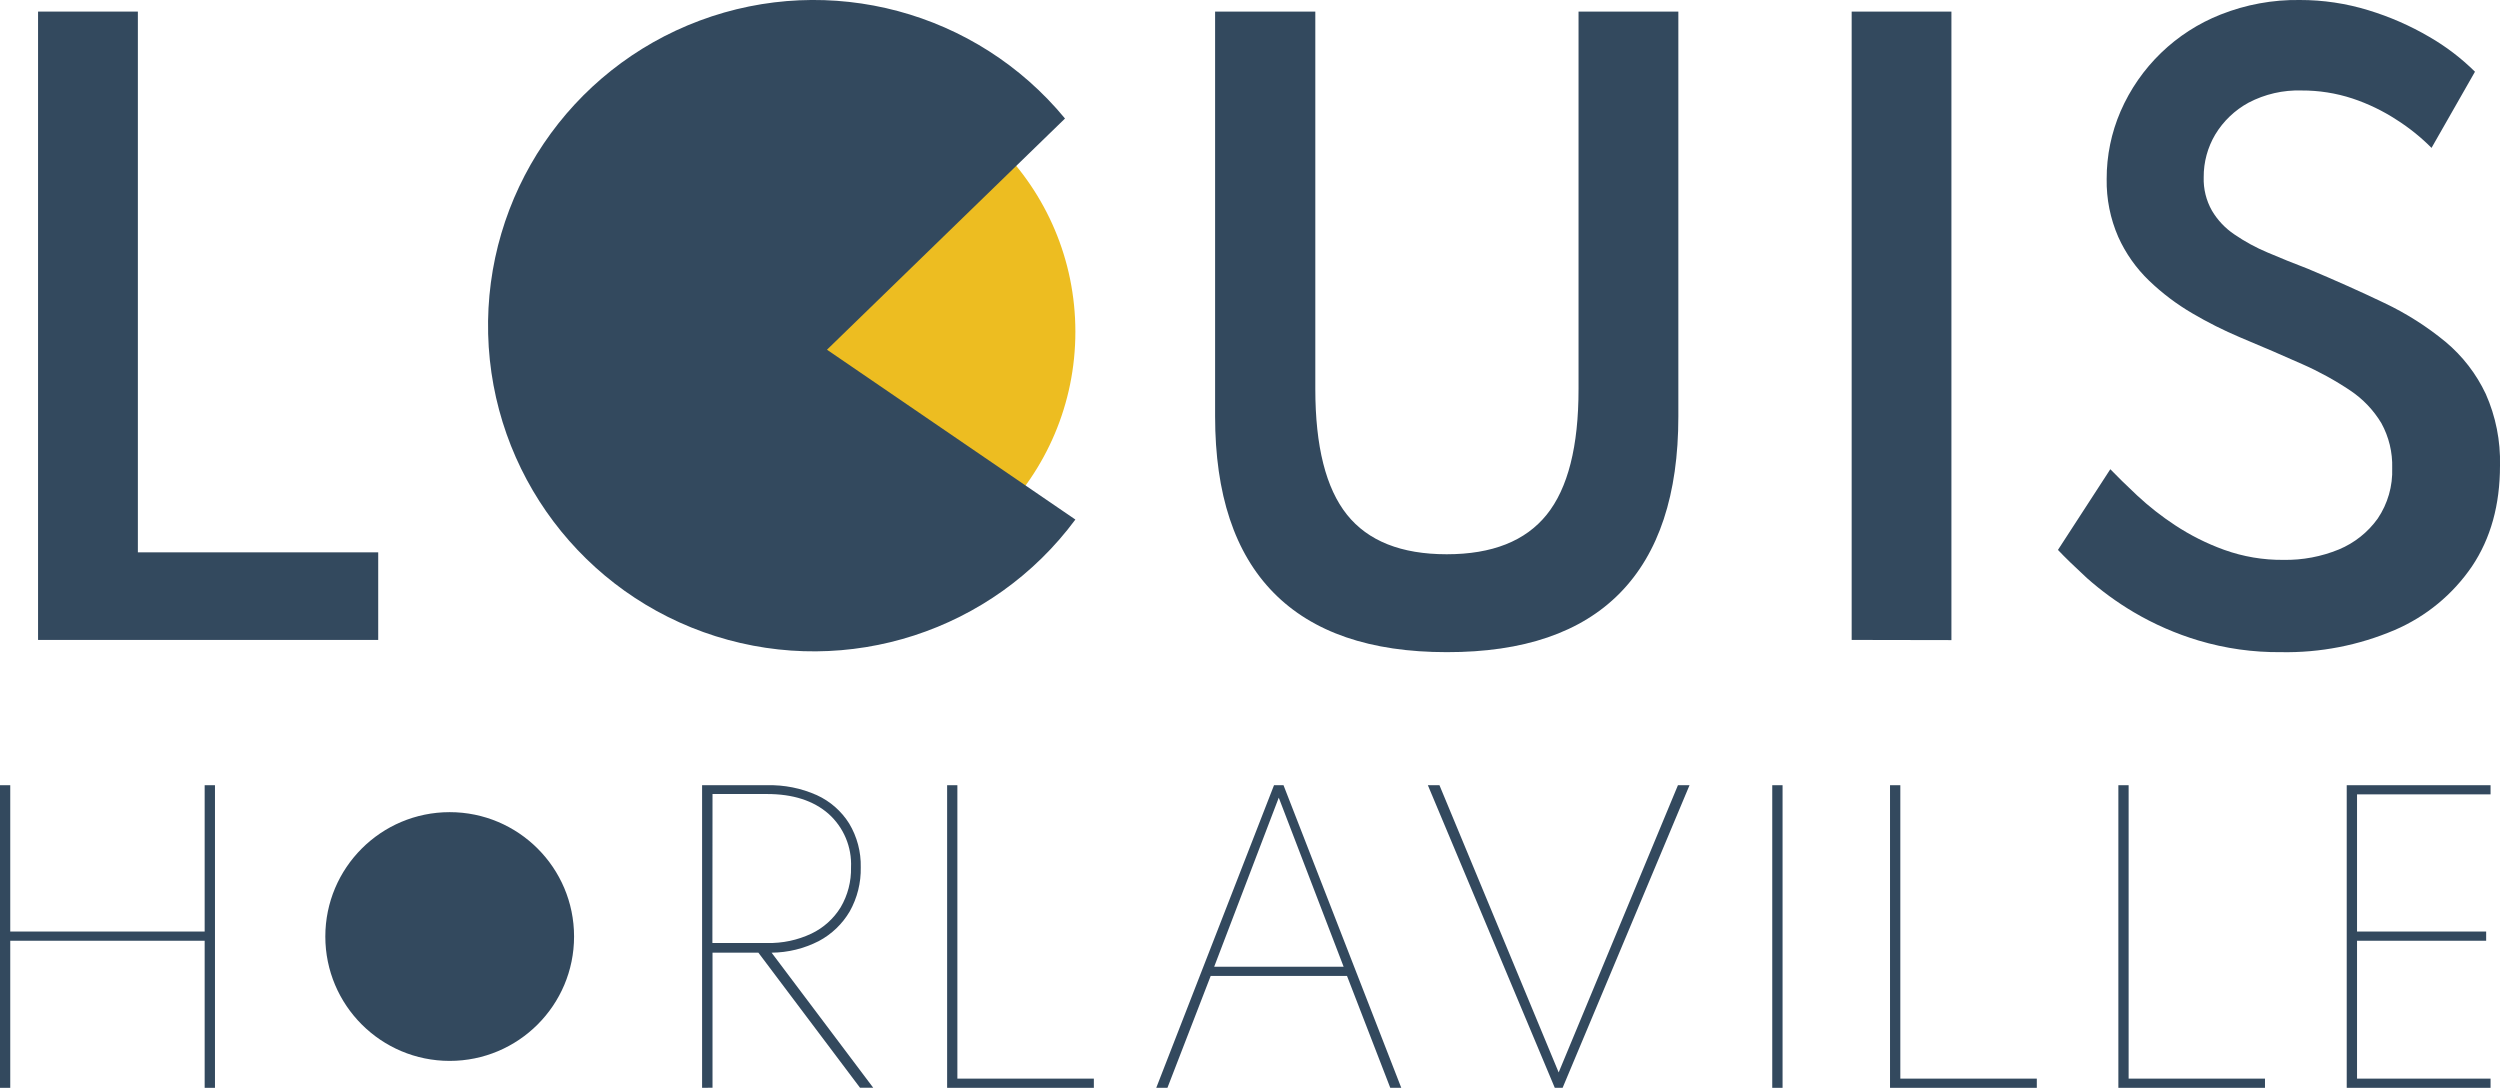
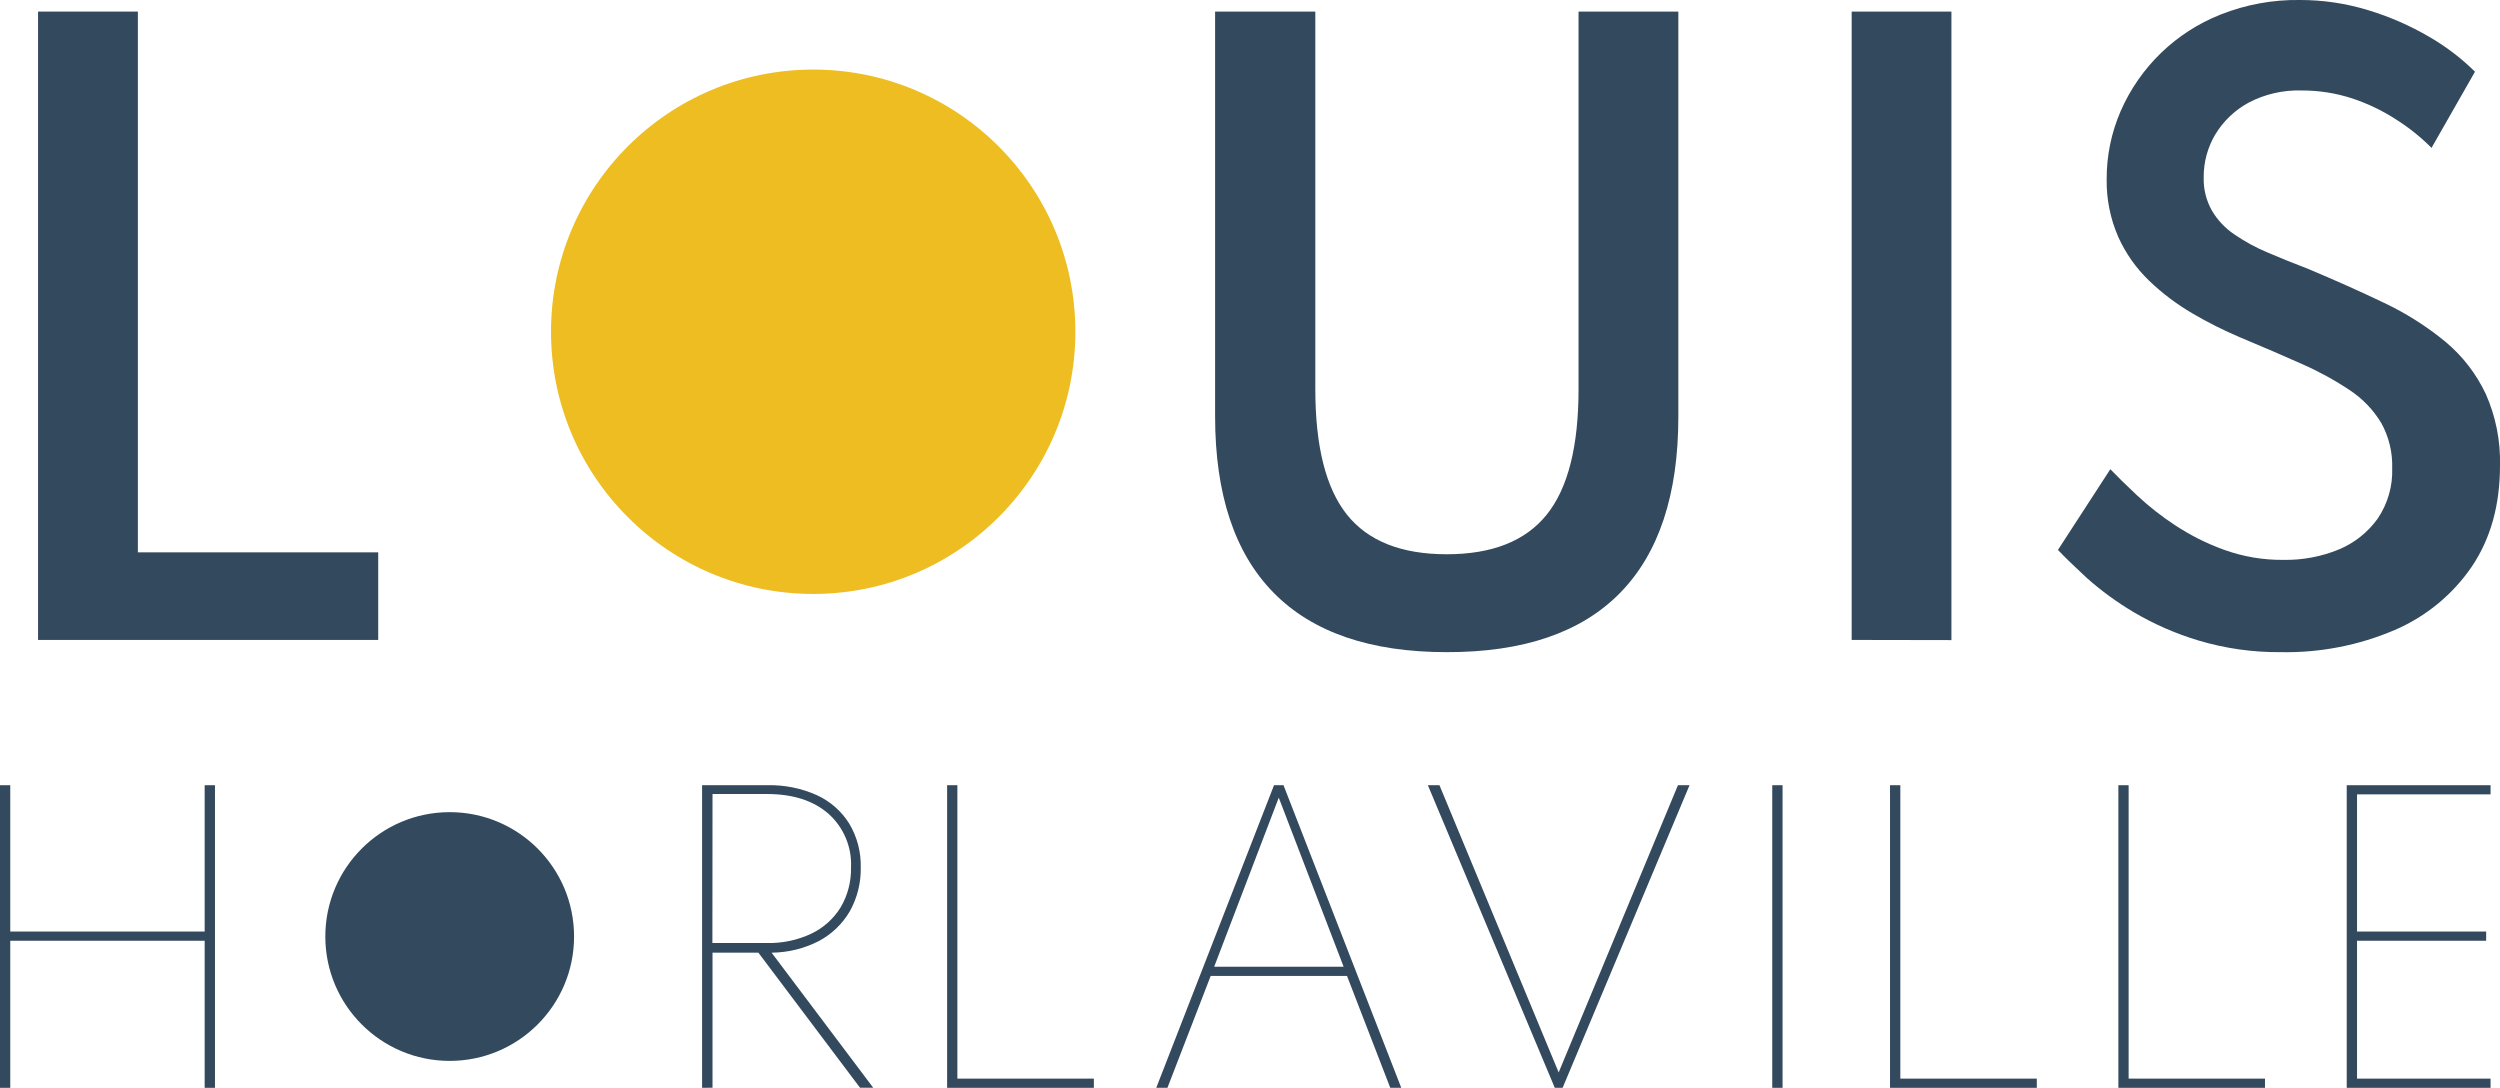
<svg xmlns="http://www.w3.org/2000/svg" viewBox="0 0 431.57 187.79">
  <defs>
    <style>.cls-1{fill:#33495e;}.cls-2{fill:#edbd21;}</style>
  </defs>
  <g id="Layer_2" data-name="Layer 2">
    <g id="Accueil_ver_2" data-name="Accueil ver 2">
      <g id="header_copy" data-name="header copy">
        <path class="cls-1" d="M6.57,110.47V2H23.8V95.35H65.29v15.12Z" />
        <path class="cls-1" d="M249.75,112.58q-19.8,0-29.89-10.26t-10.1-30.45V2h17.3V67.14q0,14.86,5.46,21.7t17.23,6.84q11.76,0,17.26-6.84t5.49-21.7V2h17.23v69.9q0,20.19-10.06,30.45T249.75,112.58Z" />
        <path class="cls-1" d="M319.65,110.47V2h17.22v108.5Z" />
        <path class="cls-1" d="M393.76,112.58a48.07,48.07,0,0,1-14.2-2,50.59,50.59,0,0,1-11.22-4.9,52.42,52.42,0,0,1-8.08-5.89q-3.25-3-5-4.86L364.3,81c1.23,1.27,2.77,2.79,4.64,4.54a49.45,49.45,0,0,0,6.54,5.13,40.22,40.22,0,0,0,8.45,4.24,29.4,29.4,0,0,0,10.29,1.74,24.08,24.08,0,0,0,9.54-1.8,15.62,15.62,0,0,0,6.7-5.33,14.65,14.65,0,0,0,2.5-8.72,15.16,15.16,0,0,0-1.87-7.75,17.75,17.75,0,0,0-5.36-5.63,54,54,0,0,0-8.32-4.57q-4.83-2.16-10.68-4.6a70.65,70.65,0,0,1-8.29-4.17A39.59,39.59,0,0,1,371,48.46a24.31,24.31,0,0,1-5.33-7.56,24,24,0,0,1-2-10,29.18,29.18,0,0,1,2.4-11.68A31.41,31.41,0,0,1,383.37,2.5,35.64,35.64,0,0,1,397,0a40.08,40.08,0,0,1,11.86,1.77,49,49,0,0,1,10.53,4.61,38.69,38.69,0,0,1,7.86,6l-7.5,13.15a34.68,34.68,0,0,0-6-4.83A33,33,0,0,0,406.09,17a27.78,27.78,0,0,0-8.78-1.38,18.46,18.46,0,0,0-9.14,2.1,15.21,15.21,0,0,0-5.75,5.49,14.26,14.26,0,0,0-2,7.4,11,11,0,0,0,1.42,5.75,12.74,12.74,0,0,0,3.88,4.11,32,32,0,0,0,5.75,3.13q3.29,1.41,6.91,2.79,7.15,3,13.24,5.92a51,51,0,0,1,10.56,6.71A26.35,26.35,0,0,1,429.11,68a28.7,28.7,0,0,1,2.46,12.37q0,10.19-4.83,17.39a30.86,30.86,0,0,1-13.35,11A47.65,47.65,0,0,1,393.76,112.58Z" />
        <path class="cls-1" d="M0,187.79V135.55H1.77v25.26H35.33V135.55h1.78v52.24H35.33V162.4H1.77v25.39Z" />
        <path class="cls-1" d="M121.2,187.79V135.55h11.21a19.8,19.8,0,0,1,8.61,1.72,12.92,12.92,0,0,1,5.57,4.89,14.08,14.08,0,0,1,2,7.57,14.89,14.89,0,0,1-1.9,7.6,13.56,13.56,0,0,1-5.35,5.13,18.19,18.19,0,0,1-8.14,2l17.54,23.31h-2.28l-17.54-23.31H123v23.31Zm1.78-25h9.43a17,17,0,0,0,7.66-1.62,12,12,0,0,0,5.05-4.54,13,13,0,0,0,1.79-6.89,11.69,11.69,0,0,0-3.89-9.26q-3.9-3.41-10.61-3.41H123Z" />
        <path class="cls-1" d="M163.5,187.79V135.55h1.77V186.2h23.56v1.59Z" />
        <path class="cls-1" d="M199.6,187.79l20.33-52.24h1.64l20.33,52.24H240l-7.47-19.32H209l-7.47,19.32Zm10-20.9h22.35L220.75,137.7Z" />
        <path class="cls-1" d="M268.4,187.79l-21.91-52.24h2l20.58,49.58,20.59-49.58h2l-21.91,52.24Z" />
        <path class="cls-1" d="M305.94,187.79V135.55h1.78v52.24Z" />
        <path class="cls-1" d="M326.27,187.79V135.55h1.78V186.2h23.56v1.59Z" />
        <path class="cls-1" d="M365.69,187.79V135.55h1.77V186.2H391v1.59Z" />
        <path class="cls-1" d="M405.11,187.79V135.55h24.83v1.58H406.89v23.68h22.29v1.59H406.89v23.8h23.05v1.59Z" />
        <circle class="cls-1" cx="77.63" cy="161.67" r="21.47" />
        <circle class="cls-2" cx="140.38" cy="57.27" r="45.26" />
-         <path class="cls-1" d="M142.76,60.37l41.09-39.91a56.22,56.22,0,1,0,1.79,69.23Z" />
      </g>
    </g>
  </g>
</svg>
